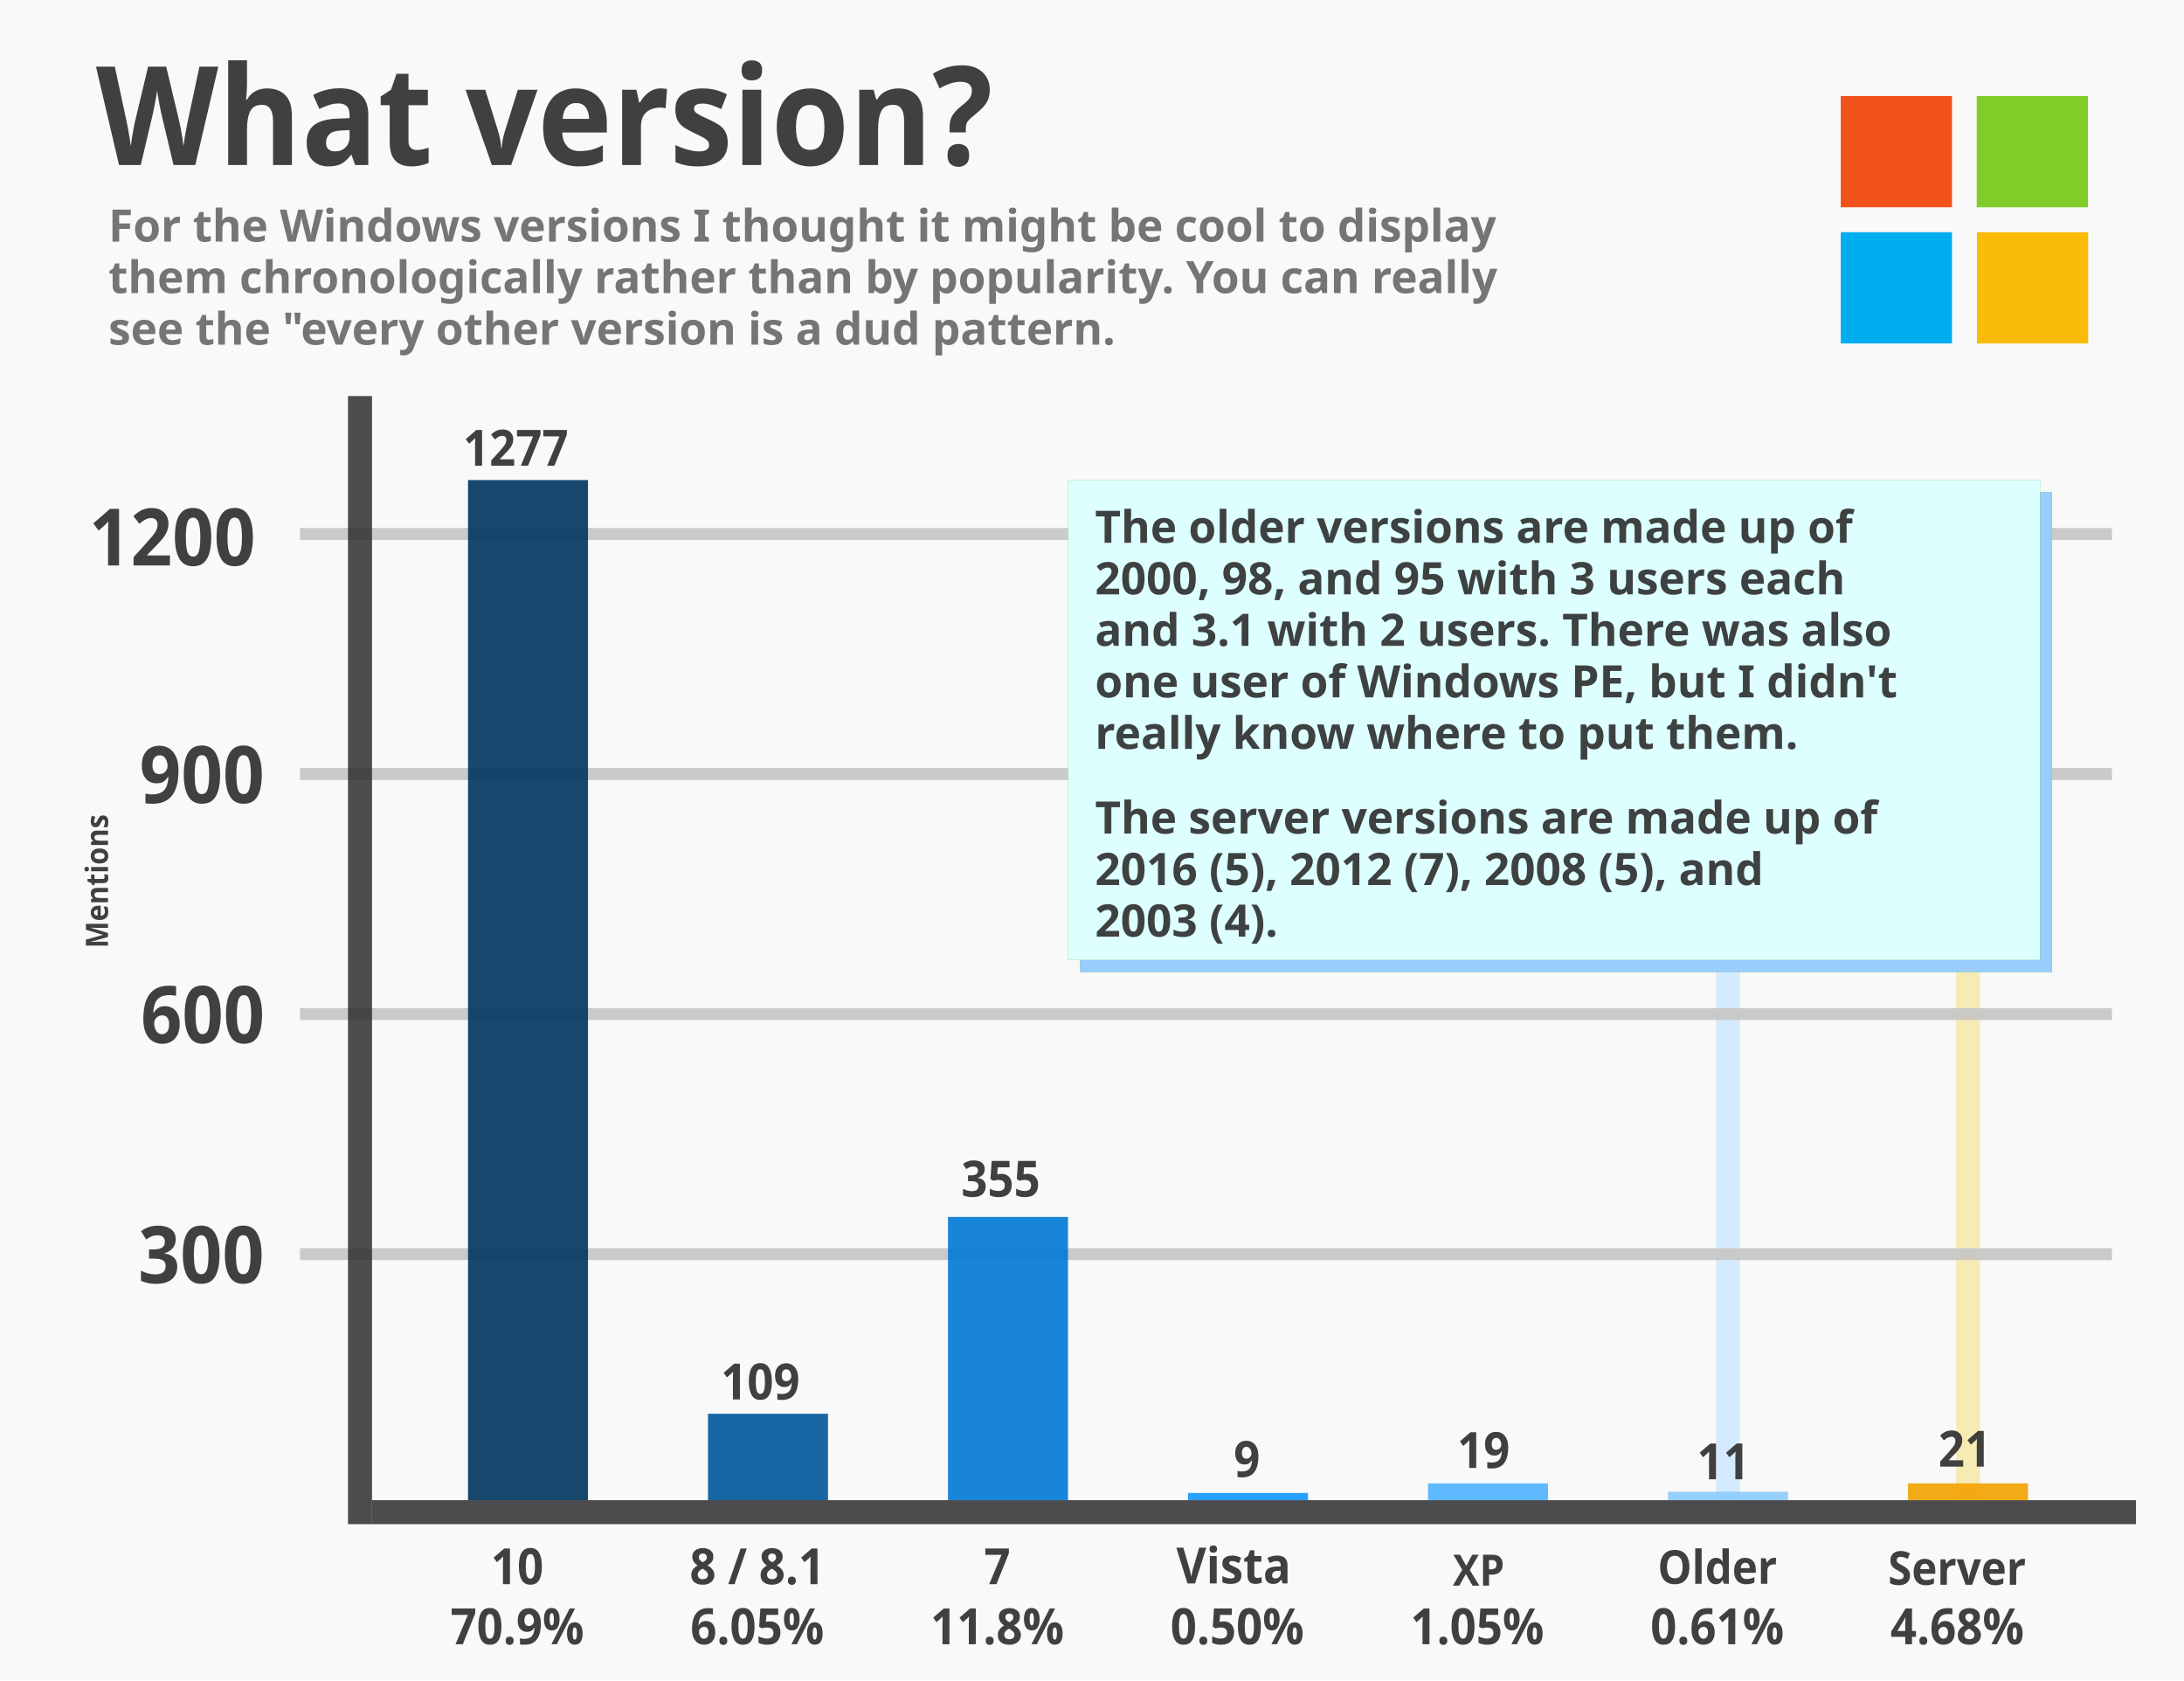
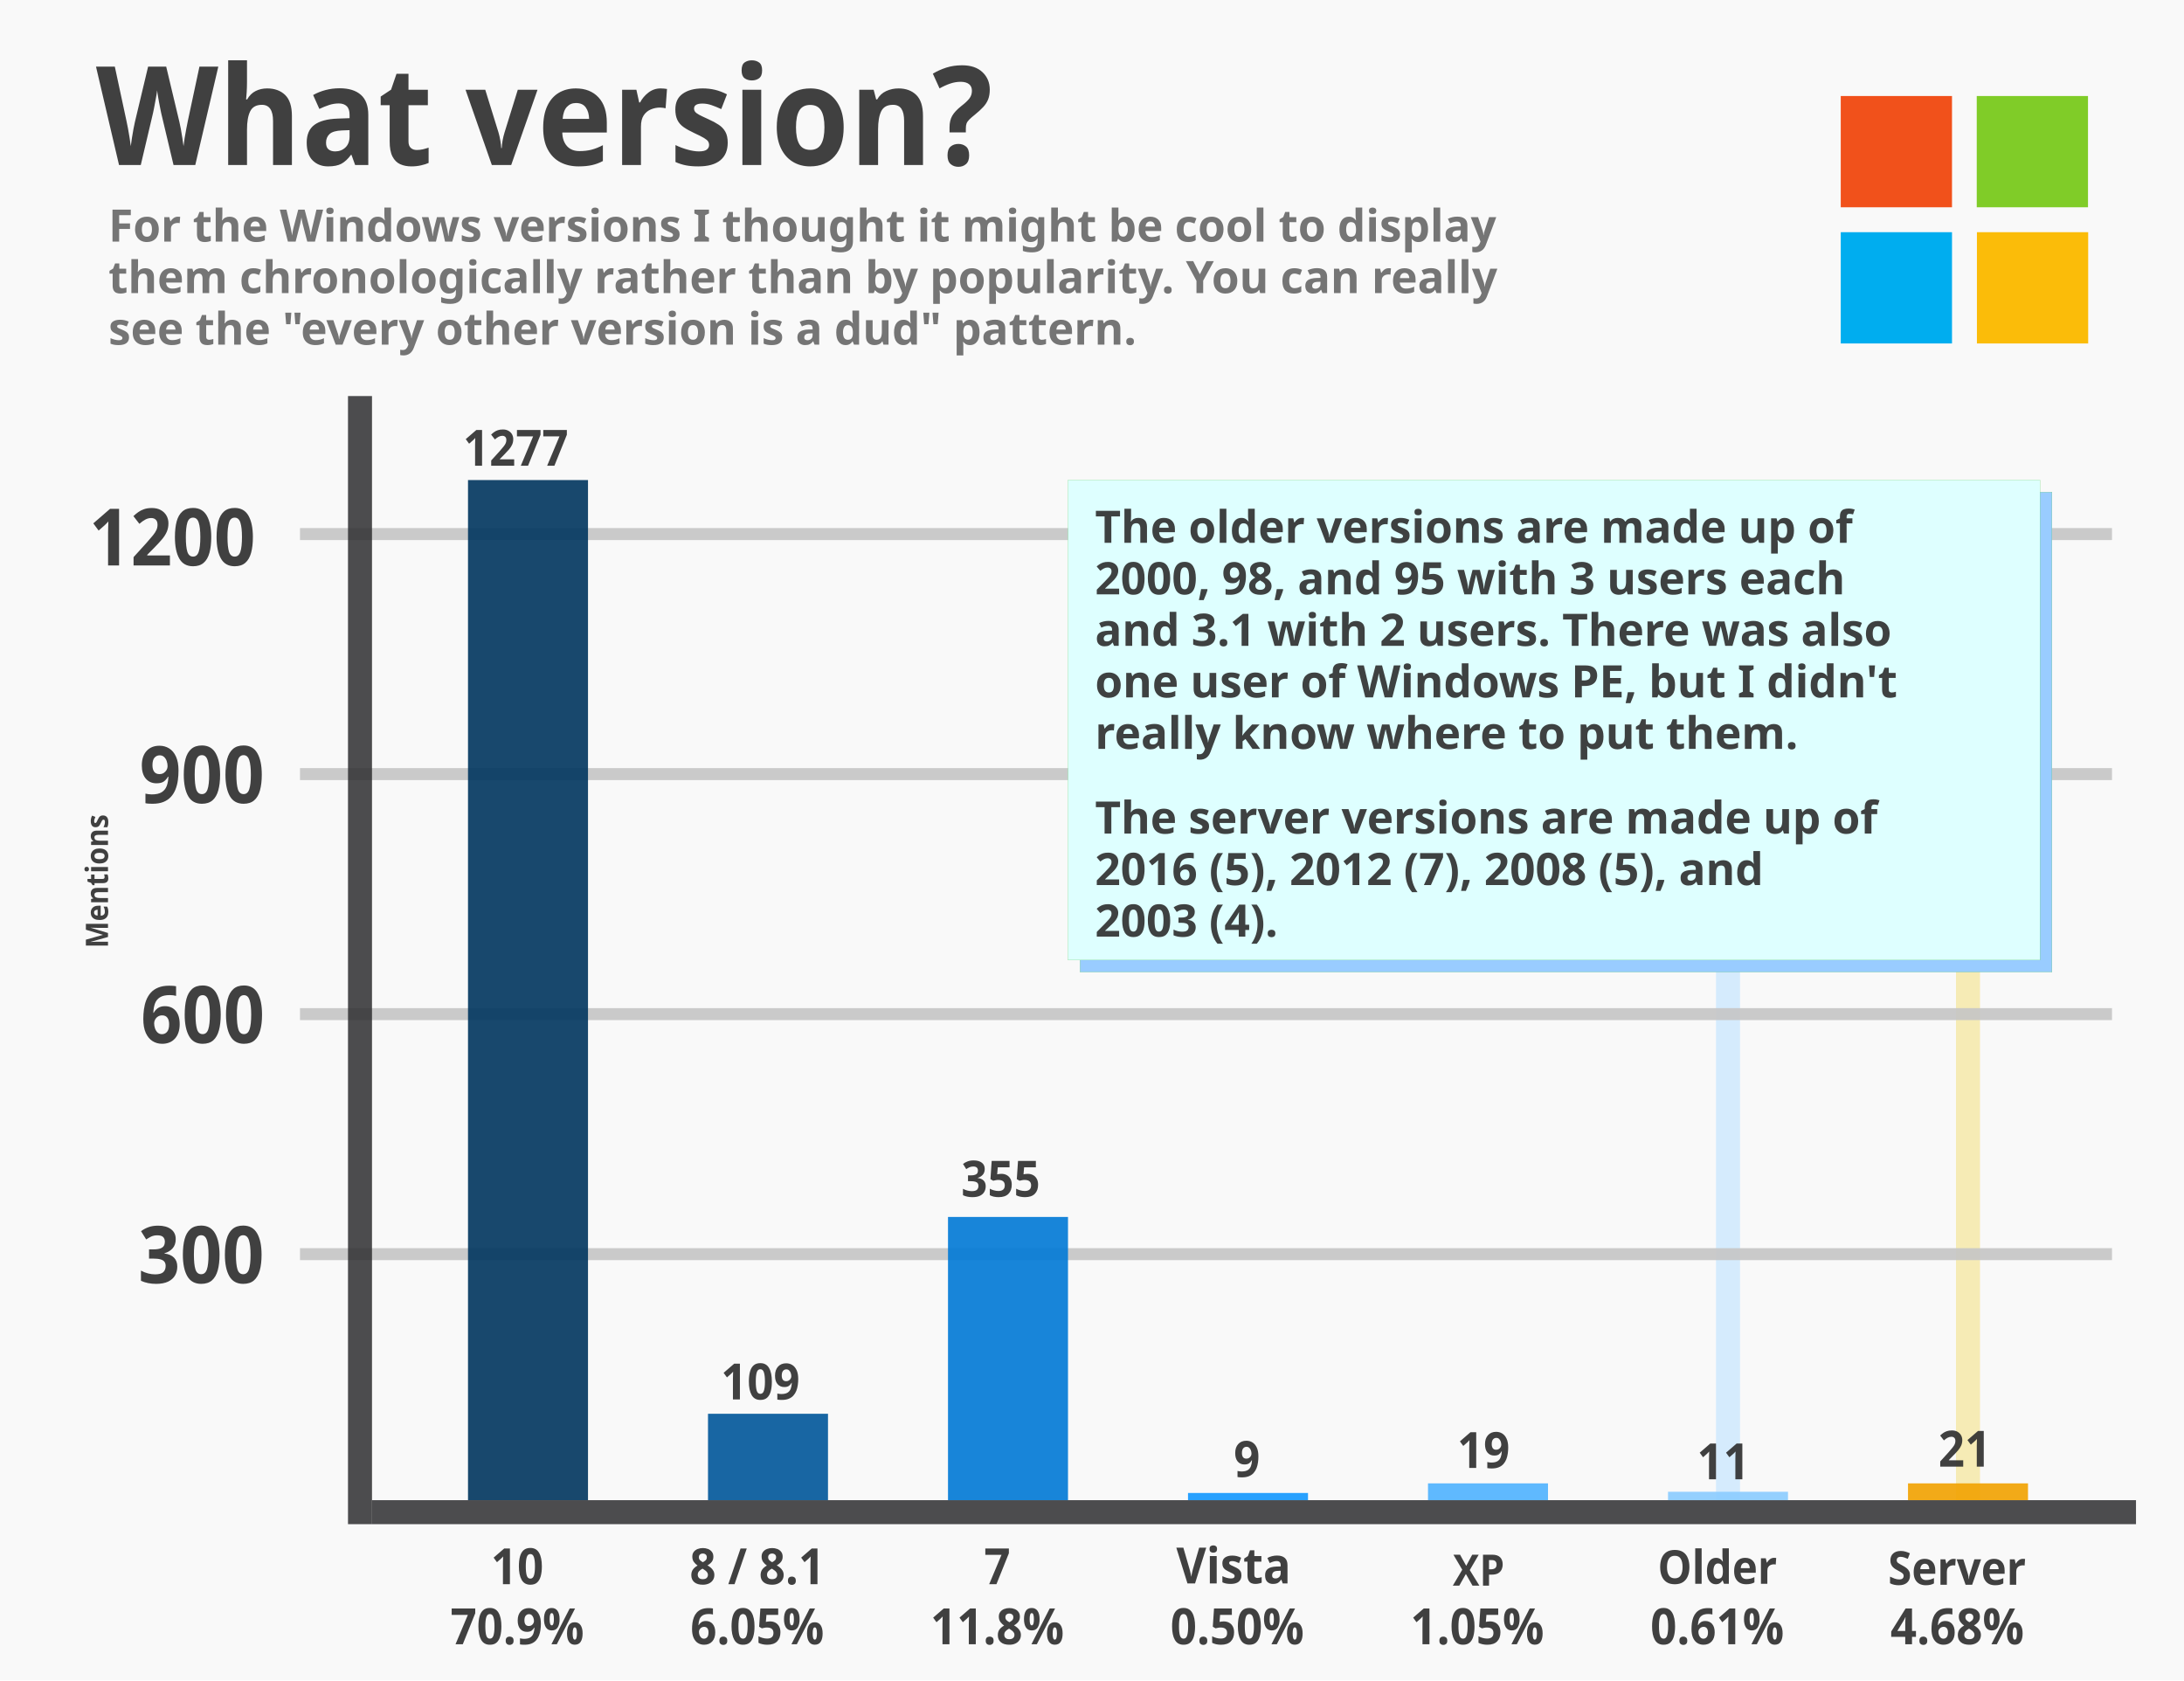
<svg xmlns="http://www.w3.org/2000/svg" height="700" width="910" version="1.1" id="svg240">
  <defs id="defs244" />
  <rect id="rect2" x="0" y="0" width="910" height="700" style="fill:#f9f9f9;stroke-width:0.821" />
  <rect style="opacity:0.625;vector-effect:none;fill:#eac500;fill-opacity:0.444;stroke:none;stroke-width:1;stroke-linecap:butt;stroke-linejoin:miter;stroke-miterlimit:4;stroke-dasharray:none;stroke-dashoffset:0;stroke-opacity:1" id="rect1185-3" width="10" height="225" x="815" y="400" />
  <rect style="opacity:0.625;vector-effect:none;fill:#bfe2ff;fill-opacity:1;stroke:none;stroke-width:1;stroke-linecap:butt;stroke-linejoin:miter;stroke-miterlimit:4;stroke-dasharray:none;stroke-dashoffset:0;stroke-opacity:1" id="rect1185" width="10" height="225" x="715" y="400" />
  <text id="text6" x="750.737" y="632.885" transform="scale(0.9591503,1.04259)" xml:space="preserve" style="font-size:12px;line-height:0%;font-family:sans-serif;text-align:center;letter-spacing:0px;word-spacing:0px;text-anchor:middle;fill:#2d2d2d;fill-opacity:0.902;stroke-width:1">
    <tspan id="tspan4" style="font-weight:bold;font-size:18.667px;line-height:0%;font-family:sans-serif;text-align:center;text-anchor:middle;fill:#2d2d2d;fill-opacity:0.902;stroke-width:1" x="750.737" y="632.885">Older</tspan>
  </text>
  <rect id="rect8" x="520" y="-880" width="5" height="755" transform="rotate(90)" style="opacity:0.9;fill:#c5c5c5;stroke-width:0.846" />
  <rect id="rect10" x="420" y="-880" width="5" height="755" transform="rotate(90)" style="opacity:0.9;fill:#c5c5c5;stroke-width:0.846" />
  <rect id="rect12" x="320" y="-880" width="5" height="755" transform="rotate(90)" style="opacity:0.9;fill:#c5c5c5;stroke-width:0.846" />
  <rect id="rect14" x="220" y="-880" width="5" height="755" transform="rotate(90)" style="opacity:0.9;fill:#c5c5c5;stroke-width:0.846" />
  <rect id="rect16" x="195" y="200" width="50" height="425" style="opacity:0.9;fill:#00355e;fill-opacity:1;stroke-width:1.013" />
  <rect id="rect18" x="145" y="165" width="10" height="470" style="opacity:0.9;fill:#2d2d2f;fill-opacity:0.941" />
  <rect id="rect20" x="625" y="-890" width="10" height="735" transform="rotate(90)" style="opacity:0.9;fill:#2d2d2f;fill-opacity:0.941;stroke-width:0.837" />
  <text id="text24" x="59.823" y="514.499" transform="scale(0.962477,1.038986)" xml:space="preserve" style="font-size:12px;line-height:0%;font-family:sans-serif;letter-spacing:0px;word-spacing:0px;fill:#2d2d2d;fill-opacity:0.902;stroke-width:1">
    <tspan id="tspan22" style="font-weight:bold;font-size:31.814px;line-height:0%;font-family:sans-serif;fill:#2d2d2d;fill-opacity:0.902;stroke-width:1" x="59.823" y="514.499">300</tspan>
  </text>
  <text id="text28" x="61.463" y="414.635" transform="scale(0.9541992,1.047999)" xml:space="preserve" style="line-height:0%;font-family:sans-serif;letter-spacing:0px;word-spacing:0px;fill:#2d2d2d;fill-opacity:0.902">
    <tspan id="tspan26" style="font-weight:bold;font-size:31.54px;line-height:0%;font-family:sans-serif;fill:#2d2d2d;fill-opacity:0.902" x="61.463" y="414.635">600</tspan>
  </text>
  <text id="text32" x="60.645" y="320.593" transform="scale(0.9583167,1.043496)" xml:space="preserve" style="font-size:12px;line-height:0%;font-family:sans-serif;letter-spacing:0px;word-spacing:0px;fill:#2d2d2d;fill-opacity:0.902;stroke-width:1">
    <tspan id="tspan30" style="font-weight:bold;font-size:31.676px;line-height:0%;font-family:sans-serif;fill:#2d2d2d;fill-opacity:0.902;stroke-width:1" x="60.645" y="320.593">900</tspan>
  </text>
  <text id="text36" x="38.705" y="225.72" transform="scale(0.9581049,1.043727)" xml:space="preserve" style="font-size:12px;line-height:0%;font-family:sans-serif;letter-spacing:0px;word-spacing:0px;fill:#2d2d2d;fill-opacity:0.902;stroke-width:1">
    <tspan id="tspan34" style="font-weight:bold;font-size:31.667px;line-height:0%;font-family:sans-serif;fill:#2d2d2d;fill-opacity:0.902;stroke-width:1" x="38.705" y="225.72">1200</tspan>
  </text>
  <text id="text40" x="41.749" y="65.871" transform="scale(0.9581049,1.043727)" xml:space="preserve" style="font-size:12px;line-height:0%;font-family:sans-serif;letter-spacing:0px;word-spacing:0px;fill:#2d2d2d;fill-opacity:0.902;stroke-width:1">
    <tspan id="tspan38" style="font-weight:bold;font-size:54.999px;line-height:0%;font-family:sans-serif;fill:#2d2d2d;fill-opacity:0.902;stroke-width:1" x="41.749" y="65.871">What version?</tspan>
  </text>
  <text id="text44" x="229.37" y="633.056" transform="scale(0.9591503,1.04259)" xml:space="preserve" style="font-size:12px;line-height:0%;font-family:sans-serif;text-align:center;letter-spacing:0px;word-spacing:0px;text-anchor:middle;fill:#2d2d2d;fill-opacity:0.902;stroke-width:1">
    <tspan id="tspan42" style="font-weight:bold;font-size:20px;line-height:0%;font-family:sans-serif;text-align:center;text-anchor:middle;fill:#2d2d2d;fill-opacity:0.902;stroke-width:1" x="229.37" y="633.056">10</tspan>
  </text>
  <text id="text52" x="-412.544" y="43.085" transform="matrix(0,-0.9574688,1.04442,0,0,0)" xml:space="preserve" style="font-size:12px;line-height:0%;font-family:sans-serif;letter-spacing:0px;word-spacing:0px;fill:#2d2d2d;fill-opacity:0.902;stroke-width:1">
    <tspan id="tspan50" style="font-weight:bold;font-size:12.371px;line-height:0%;font-family:sans-serif;fill:#2d2d2d;fill-opacity:0.902;stroke-width:1" x="-412.544" y="43.085">Mentions</tspan>
  </text>
  <text id="text56" x="41.749" y="105.371" transform="scale(0.9581049,1.043727)" xml:space="preserve" style="font-size:12px;line-height:141.8%;font-family:sans-serif;letter-spacing:0px;word-spacing:0px;fill:#676767;fill-opacity:0.902;stroke-width:1">
    <tspan id="tspan54" style="font-weight:bold;font-size:11.859px;line-height:141.8%;font-family:sans-serif;fill:#676767;fill-opacity:0.902;stroke-width:1" x="41.749" y="105.371" />
  </text>
  <rect id="rect60" x="495" y="622" width="50" height="3" style="opacity:0.9;fill:#1398ff;fill-opacity:1;stroke-width:0.18" />
  <rect id="rect62" x="595" y="618" width="50" height="7" style="opacity:0.9;fill:#4fb2ff;fill-opacity:1;stroke-width:0.287" />
  <rect id="rect64" x="695" y="621.5" width="50" height="3.5" style="opacity:0.9;fill:#8bccff;fill-opacity:1;stroke-width:0.205" />
  <rect id="rect66" x="395" y="507" width="50" height="118" style="opacity:0.9;fill:#0079d6;fill-opacity:1;stroke-width:0.81" />
  <rect id="rect120" x="795" y="618" width="50" height="7" style="opacity:0.9;fill:#f2a200;fill-opacity:1;stroke-width:0.166" />
  <rect id="rect74" x="295" y="589" width="50" height="36" style="opacity:0.9;fill:#00579a;fill-opacity:1;stroke-width:0.362" />
  <text id="text78" x="333.63" y="633.056" transform="scale(0.9591503,1.04259)" xml:space="preserve" style="font-size:12px;line-height:0%;font-family:sans-serif;text-align:center;letter-spacing:0px;word-spacing:0px;text-anchor:middle;fill:#2d2d2d;fill-opacity:0.902;stroke-width:1">
    <tspan id="tspan76" style="font-weight:bold;font-size:20px;line-height:0%;font-family:sans-serif;text-align:center;text-anchor:middle;fill:#2d2d2d;fill-opacity:0.902;stroke-width:1" x="333.63" y="633.056">8 / 8.1</tspan>
  </text>
  <text id="text82" x="437.889" y="633.056" transform="scale(0.9591503,1.04259)" xml:space="preserve" style="font-size:12px;line-height:0%;font-family:sans-serif;text-align:center;letter-spacing:0px;word-spacing:0px;text-anchor:middle;fill:#2d2d2d;fill-opacity:0.902;stroke-width:1">
    <tspan id="tspan80" style="font-weight:bold;font-size:20px;line-height:0%;font-family:sans-serif;text-align:center;text-anchor:middle;fill:#2d2d2d;fill-opacity:0.902;stroke-width:1" x="437.889" y="633.056">7</tspan>
  </text>
  <text id="text86" x="540.584" y="632.737" transform="scale(0.9591503,1.04259)" xml:space="preserve" style="font-size:12px;line-height:0%;font-family:sans-serif;text-align:center;letter-spacing:0px;word-spacing:0px;text-anchor:middle;fill:#2d2d2d;fill-opacity:0.902;stroke-width:1">
    <tspan id="tspan84" style="font-weight:bold;font-size:20px;line-height:0%;font-family:sans-serif;text-align:center;text-anchor:middle;fill:#2d2d2d;fill-opacity:0.902;stroke-width:1" x="540.584" y="632.737">Vista</tspan>
  </text>
  <text id="text90" x="854.832" y="633.279" transform="scale(0.9591503,1.04259)" xml:space="preserve" style="font-size:12px;line-height:0%;font-family:sans-serif;text-align:center;letter-spacing:0px;word-spacing:0px;text-anchor:middle;fill:#2d2d2d;fill-opacity:0.902;stroke-width:1">
    <tspan id="tspan88" style="font-weight:bold;font-size:18.667px;line-height:0%;font-family:sans-serif;text-align:center;text-anchor:middle;fill:#2d2d2d;fill-opacity:0.902;stroke-width:1" x="854.832" y="633.279">Server</tspan>
  </text>
  <rect id="rect96" x="450" y="205" width="405" height="200" style="fill:#99ccff;stroke:#3bc43b;stroke-width:0.074" />
  <rect id="rect100" x="445" y="200" width="405" height="200" style="fill:#deffff;stroke:#3bc43b;stroke-width:0.074" />
  <text id="text124" x="201.146" y="186.104" transform="scale(0.9591503,1.04259)" xml:space="preserve" style="font-size:12px;line-height:0%;font-family:sans-serif;letter-spacing:0px;word-spacing:0px;fill:#2d2d2d;fill-opacity:0.902;stroke-width:1">
    <tspan id="tspan122" style="font-weight:bold;font-size:20px;line-height:0%;font-family:sans-serif;fill:#2d2d2d;fill-opacity:0.902;stroke-width:1" x="201.146" y="186.104">1277</tspan>
  </text>
  <text id="text128" x="313.159" y="559.211" transform="scale(0.9591503,1.04259)" xml:space="preserve" style="font-size:12px;line-height:0%;font-family:sans-serif;letter-spacing:0px;word-spacing:0px;fill:#2d2d2d;fill-opacity:0.902;stroke-width:1">
    <tspan id="tspan126" style="font-weight:bold;font-size:20px;line-height:0%;font-family:sans-serif;fill:#2d2d2d;fill-opacity:0.902;stroke-width:1" x="313.159" y="559.211">109</tspan>
  </text>
  <text id="text132" x="417.564" y="478.184" transform="scale(0.9591503,1.04259)" xml:space="preserve" style="font-size:12px;line-height:0%;font-family:sans-serif;letter-spacing:0px;word-spacing:0px;fill:#2d2d2d;fill-opacity:0.902;stroke-width:1">
    <tspan id="tspan130" style="font-weight:bold;font-size:20px;line-height:0%;font-family:sans-serif;fill:#2d2d2d;fill-opacity:0.902;stroke-width:1" x="417.564" y="478.184">355</tspan>
  </text>
  <text id="text136" x="535.951" y="590.159" transform="scale(0.9591503,1.04259)" xml:space="preserve" style="font-size:12px;line-height:0%;font-family:sans-serif;letter-spacing:0px;word-spacing:0px;fill:#2d2d2d;fill-opacity:0.902;stroke-width:1">
    <tspan id="tspan134" style="font-weight:bold;font-size:20px;line-height:0%;font-family:sans-serif;fill:#2d2d2d;fill-opacity:0.902;stroke-width:1" x="535.951" y="590.159">9</tspan>
  </text>
  <text id="text140" x="633.019" y="586.595" transform="scale(0.9591503,1.04259)" xml:space="preserve" style="font-size:12px;line-height:0%;font-family:sans-serif;letter-spacing:0px;word-spacing:0px;fill:#2d2d2d;fill-opacity:0.902;stroke-width:1">
    <tspan id="tspan138" style="font-weight:bold;font-size:20px;line-height:0%;font-family:sans-serif;fill:#2d2d2d;fill-opacity:0.902;stroke-width:1" x="633.019" y="586.595">19</tspan>
  </text>
  <text id="text144" x="737.189" y="591.117" transform="scale(0.9591503,1.04259)" xml:space="preserve" style="font-size:12px;line-height:0%;font-family:sans-serif;letter-spacing:0px;word-spacing:0px;fill:#2d2d2d;fill-opacity:0.902;stroke-width:1">
    <tspan id="tspan142" style="font-weight:bold;font-size:20px;line-height:0%;font-family:sans-serif;fill:#2d2d2d;fill-opacity:0.902;stroke-width:1" x="737.189" y="591.117">11</tspan>
  </text>
  <text id="text148" x="842.064" y="586.083" transform="scale(0.9591503,1.04259)" xml:space="preserve" style="font-size:12px;line-height:0%;font-family:sans-serif;letter-spacing:0px;word-spacing:0px;fill:#2d2d2d;fill-opacity:0.902;stroke-width:1">
    <tspan id="tspan146" style="font-weight:bold;font-size:20px;line-height:0%;font-family:sans-serif;fill:#2d2d2d;fill-opacity:0.902;stroke-width:1" x="842.064" y="586.083">21</tspan>
  </text>
  <text id="text164" x="229.37" y="657.036" transform="scale(0.9591503,1.04259)" xml:space="preserve" style="font-size:12px;line-height:0%;font-family:sans-serif;text-align:center;letter-spacing:0px;word-spacing:0px;text-anchor:middle;fill:#2d2d2d;fill-opacity:0.902;stroke-width:1">
    <tspan id="tspan162" style="font-weight:bold;font-size:20px;line-height:0%;font-family:sans-serif;text-align:center;text-anchor:middle;fill:#2d2d2d;fill-opacity:0.902;stroke-width:1" x="229.37" y="657.036">70.9%</tspan>
  </text>
  <text id="text172" x="333.63" y="657.036" transform="scale(0.9591503,1.04259)" xml:space="preserve" style="font-size:12px;line-height:0%;font-family:sans-serif;text-align:center;letter-spacing:0px;word-spacing:0px;text-anchor:middle;fill:#2d2d2d;fill-opacity:0.902;stroke-width:1">
    <tspan id="tspan170" style="font-weight:bold;font-size:20px;line-height:0%;font-family:sans-serif;text-align:center;text-anchor:middle;fill:#2d2d2d;fill-opacity:0.902;stroke-width:1" x="333.63" y="657.036">6.05%</tspan>
  </text>
  <text id="text176" x="437.889" y="657.036" transform="scale(0.9591503,1.04259)" xml:space="preserve" style="font-size:12px;line-height:0%;font-family:sans-serif;text-align:center;letter-spacing:0px;word-spacing:0px;text-anchor:middle;fill:#2d2d2d;fill-opacity:0.902;stroke-width:1">
    <tspan id="tspan174" style="font-weight:bold;font-size:20px;line-height:0%;font-family:sans-serif;text-align:center;text-anchor:middle;fill:#2d2d2d;fill-opacity:0.902;stroke-width:1" x="437.889" y="657.036">11.8%</tspan>
  </text>
  <text id="text180" x="542.148" y="657.036" transform="scale(0.9591503,1.04259)" xml:space="preserve" style="font-size:12px;line-height:0%;font-family:sans-serif;text-align:center;letter-spacing:0px;word-spacing:0px;text-anchor:middle;fill:#2d2d2d;fill-opacity:0.902;stroke-width:1">
    <tspan id="tspan178" style="font-weight:bold;font-size:20px;line-height:0%;font-family:sans-serif;text-align:center;text-anchor:middle;fill:#2d2d2d;fill-opacity:0.902;stroke-width:1" x="542.148" y="657.036">0.50%</tspan>
  </text>
  <text id="text184" x="646.407" y="657.036" transform="scale(0.9591503,1.04259)" xml:space="preserve" style="font-size:12px;line-height:0%;font-family:sans-serif;text-align:center;letter-spacing:0px;word-spacing:0px;text-anchor:middle;fill:#2d2d2d;fill-opacity:0.902;stroke-width:1">
    <tspan id="tspan182" style="font-weight:bold;font-size:20px;line-height:0%;font-family:sans-serif;text-align:center;text-anchor:middle;fill:#2d2d2d;fill-opacity:0.902;stroke-width:1" x="646.407" y="657.036">1.05%</tspan>
  </text>
  <text id="text188" x="750.666" y="657.036" transform="scale(0.9591503,1.04259)" xml:space="preserve" style="font-size:12px;line-height:0%;font-family:sans-serif;text-align:center;letter-spacing:0px;word-spacing:0px;text-anchor:middle;fill:#2d2d2d;fill-opacity:0.902;stroke-width:1">
    <tspan id="tspan186" style="font-weight:bold;font-size:20px;line-height:0%;font-family:sans-serif;text-align:center;text-anchor:middle;fill:#2d2d2d;fill-opacity:0.902;stroke-width:1" x="750.666" y="657.036">0.61%</tspan>
  </text>
  <text id="text192" x="854.925" y="657.036" transform="scale(0.9591503,1.04259)" xml:space="preserve" style="font-size:12px;line-height:0%;font-family:sans-serif;text-align:center;letter-spacing:0px;word-spacing:0px;text-anchor:middle;fill:#2d2d2d;fill-opacity:0.902;stroke-width:1">
    <tspan id="tspan190" style="font-weight:bold;font-size:20px;line-height:0%;font-family:sans-serif;text-align:center;text-anchor:middle;fill:#2d2d2d;fill-opacity:0.902;stroke-width:1" x="854.925" y="657.036">4.68%</tspan>
  </text>
  <text id="text204" x="647.015" y="633.631" transform="scale(0.9591503,1.04259)" xml:space="preserve" style="font-size:12px;line-height:0%;font-family:sans-serif;text-align:center;letter-spacing:0px;word-spacing:0px;text-anchor:middle;fill:#2d2d2d;fill-opacity:0.902;stroke-width:1">
    <tspan id="tspan202" style="font-weight:bold;font-size:17.333px;line-height:0%;font-family:sans-serif;text-align:center;text-anchor:middle;fill:#2d2d2d;fill-opacity:0.902;stroke-width:1" x="647.015" y="633.631">XP</tspan>
  </text>
  <rect style="color:#000000;fill:#80cc28;stroke-width:1.874" transform="rotate(90)" width="46.355" height="46.355" x="40" y="-870" rx="0" id="rect5967" />
  <rect style="color:#000000;fill:#f1511b;stroke-width:1.874" y="40" x="766.979" height="46.355" width="46.355" rx="0" id="rect5969" />
  <rect style="color:#000000;fill:#00adef;stroke-width:1.874" transform="rotate(90)" width="46.355" height="46.355" x="96.739" y="-813.334" rx="0" id="rect5971" />
  <rect style="color:#000000;fill:#fbbc09;stroke-width:1.874" y="96.739" x="823.718" height="46.355" width="46.355" rx="0" id="rect5973" />
  <text xml:space="preserve" style="font-style:normal;font-weight:normal;font-size:12px;line-height:115%;font-family:sans-serif;letter-spacing:0px;word-spacing:0px;fill:#3e4141;fill-opacity:1;stroke:none;stroke-width:1px;stroke-linecap:butt;stroke-linejoin:miter;stroke-opacity:1" x="456.243" y="226.144" id="text1204">
    <tspan id="tspan1202" x="456.243" y="226.144" style="font-weight:bold;font-size:18.667px;line-height:115%;fill:#3e4141;fill-opacity:1">The older versions are made up of</tspan>
    <tspan x="456.243" y="247.61" style="font-weight:bold;font-size:18.667px;line-height:115%;fill:#3e4141;fill-opacity:1" id="tspan1208">2000, 98, and 95 with 3 users each</tspan>
    <tspan x="456.243" y="269.077" style="font-weight:bold;font-size:18.667px;line-height:115%;fill:#3e4141;fill-opacity:1" id="tspan1206">and 3.1 with 2 users. There was also</tspan>
    <tspan x="456.243" y="290.544" style="font-weight:bold;font-size:18.667px;line-height:115%;fill:#3e4141;fill-opacity:1" id="tspan1214">one user of Windows PE, but I didn't</tspan>
    <tspan x="456.243" y="312.01" style="font-weight:bold;font-size:18.667px;line-height:115%;fill:#3e4141;fill-opacity:1" id="tspan1216">really know where to put them.</tspan>
    <tspan x="456.243" y="327.912" style="font-weight:bold;font-size:18.667px;line-height:115%;fill:#3e4141;fill-opacity:1" id="tspan1218" />
    <tspan x="456.243" y="347.277" style="font-weight:bold;font-size:18.667px;line-height:115%;fill:#3e4141;fill-opacity:1" id="tspan1220">The server versions are made up of</tspan>
    <tspan x="456.243" y="368.744" style="font-weight:bold;font-size:18.667px;line-height:115%;fill:#3e4141;fill-opacity:1" id="tspan1222">2016 (5), 2012 (7), 2008 (5), and</tspan>
    <tspan x="456.243" y="390.21" style="font-weight:bold;font-size:18.667px;line-height:115%;fill:#3e4141;fill-opacity:1" id="tspan1224">2003 (4).</tspan>
  </text>
  <text xml:space="preserve" style="font-style:normal;font-weight:normal;font-size:12px;line-height:115%;font-family:sans-serif;letter-spacing:0px;word-spacing:0px;fill:#757575;fill-opacity:1;stroke:none;stroke-width:1px;stroke-linecap:butt;stroke-linejoin:miter;stroke-opacity:1" x="45.188" y="100.653" id="text1204-6">
    <tspan x="45.188" y="100.653" style="font-weight:bold;font-size:18.667px;line-height:115%;fill:#757575;fill-opacity:1" id="tspan1312">For the Windows versions I thought it might be cool to display</tspan>
    <tspan x="45.188" y="122.12" style="font-weight:bold;font-size:18.667px;line-height:115%;fill:#757575;fill-opacity:1" id="tspan1316">them chronologically rather than by popularity. You can really</tspan>
-     <tspan x="45.188" y="143.586" style="font-weight:bold;font-size:18.667px;line-height:115%;fill:#757575;fill-opacity:1" id="tspan1318">see the "every other version is a dud pattern.</tspan>
+     <tspan x="45.188" y="143.586" style="font-weight:bold;font-size:18.667px;line-height:115%;fill:#757575;fill-opacity:1" id="tspan1318">see the "every other version is a dud" pattern.</tspan>
  </text>
</svg>
